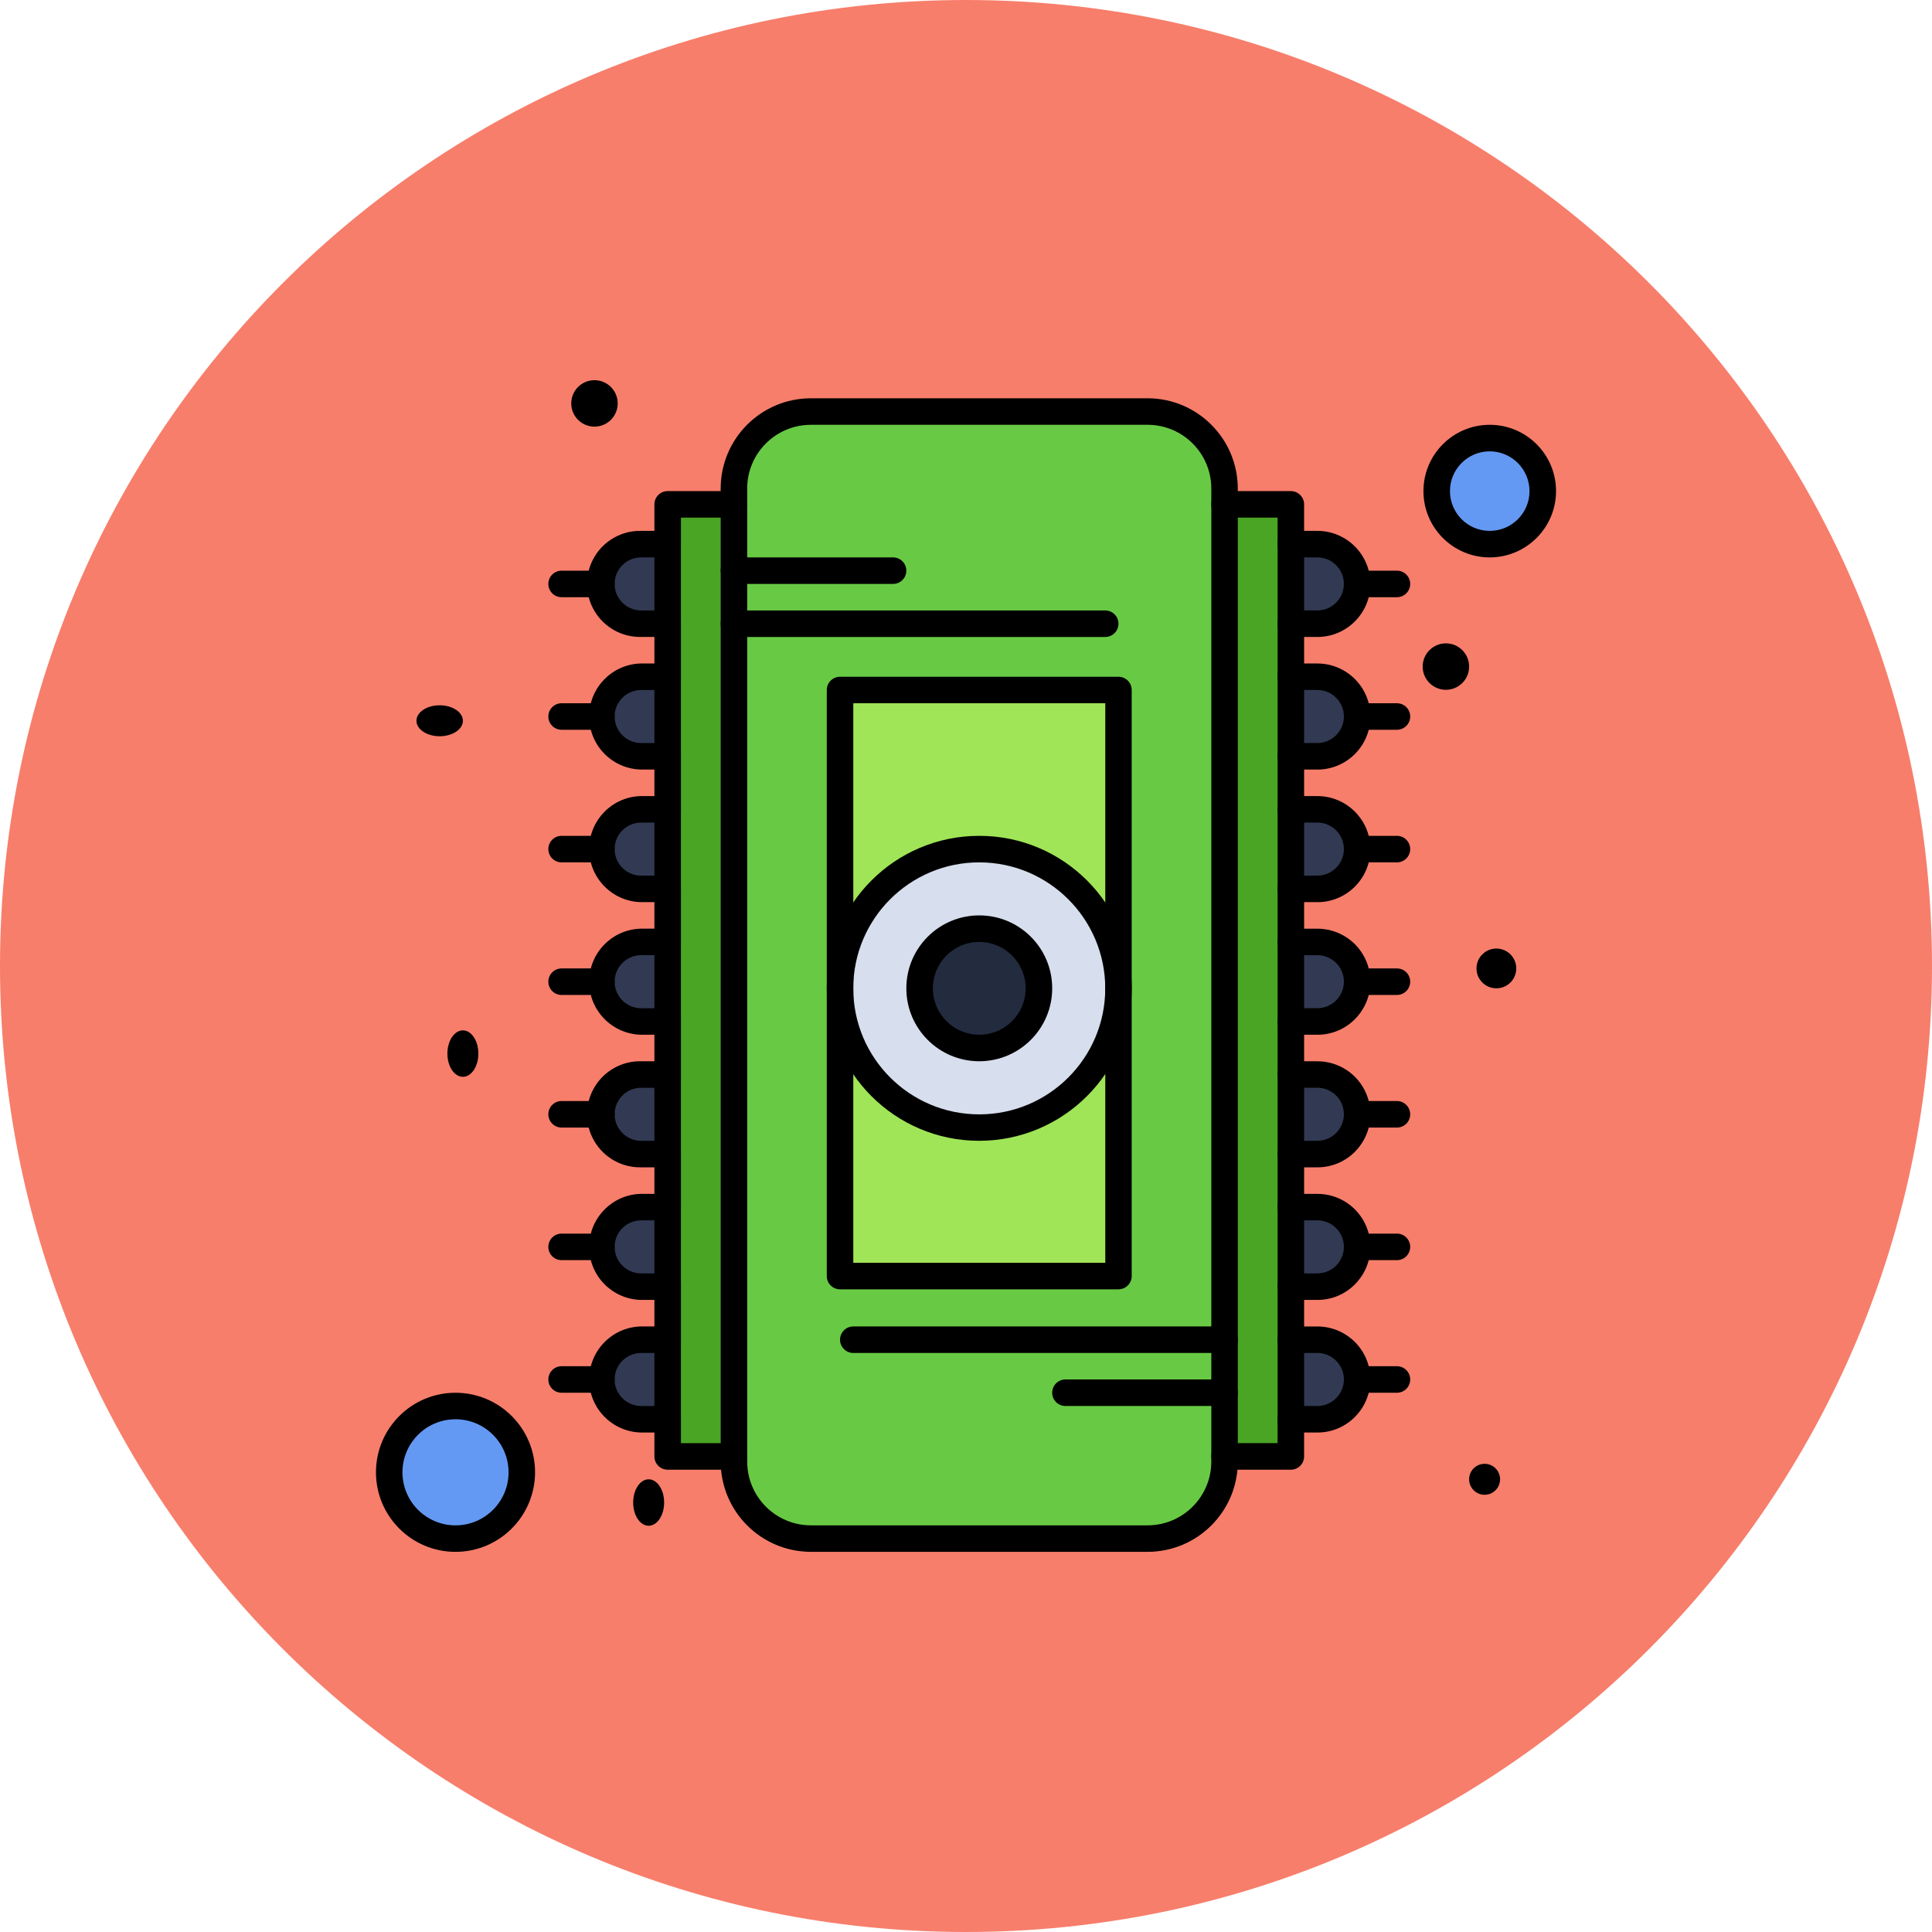
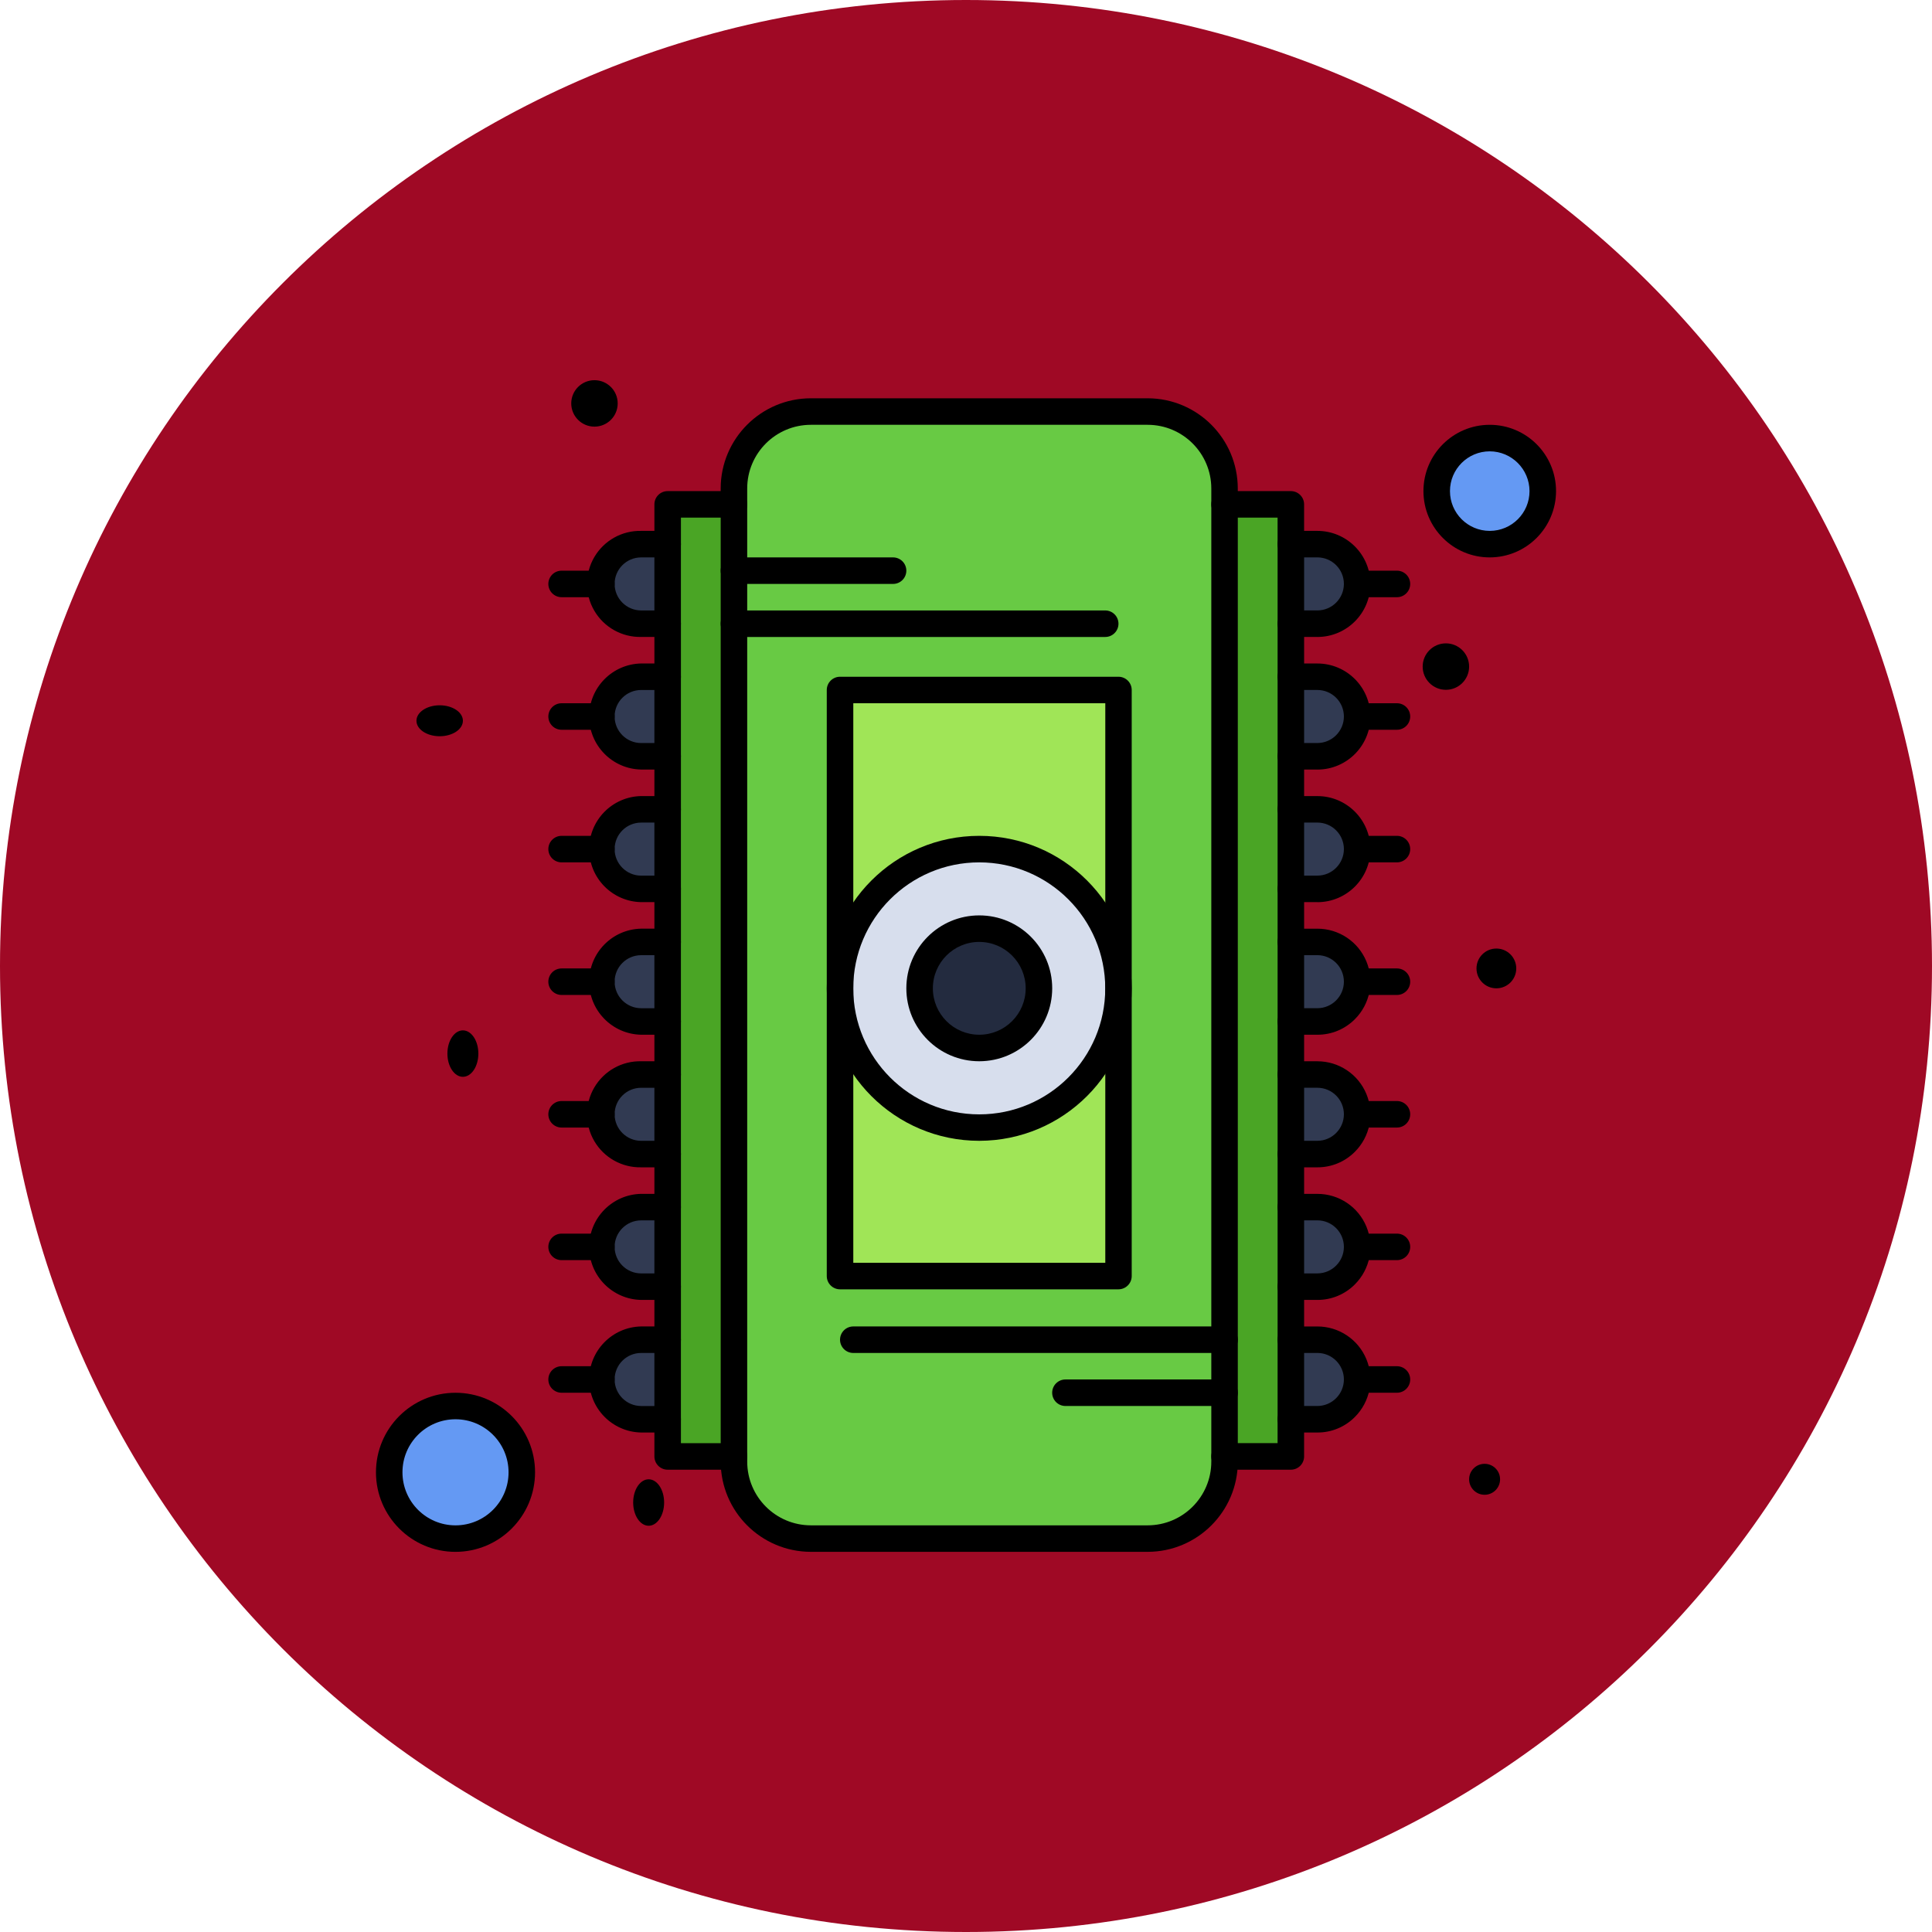
<svg xmlns="http://www.w3.org/2000/svg" width="92" height="92" viewBox="0 0 92 92">
  <g id="Grupo_1069950" data-name="Grupo 1069950" transform="translate(-2211 10078)">
-     <circle id="Elipse_9163" data-name="Elipse 9163" cx="46" cy="46" r="46" transform="translate(2211 -10078)" fill="#f77e6b" />
+     <circle id="Elipse_9163" data-name="Elipse 9163" cx="46" cy="46" r="46" transform="translate(2211 -10078)" fill="#9f0925" />
    <g id="_x35_18_x2C__Chip_x2C__Electronic_x2C__Memory_x2C__Ram" transform="translate(2191.403 -10099.583)">
      <g id="Grupo_1069949" data-name="Grupo 1069949" transform="translate(37.5 39.687)">
        <path id="Trazado_816498" data-name="Trazado 816498" d="M192.2,50H176.162a3.661,3.661,0,0,0-3.662,3.662v46.344a3.661,3.661,0,0,0,3.662,3.662H192.2a3.661,3.661,0,0,0,3.662-3.662V53.662A3.661,3.661,0,0,0,192.2,50Z" transform="translate(-155.452 -48.506)" fill="#68ca44" />
        <path id="Trazado_816499" data-name="Trazado 816499" d="M212.5,155v27.908h13.259V155Z" transform="translate(-190.401 -140.247)" fill="#a0e557" />
        <path id="Trazado_816500" data-name="Trazado 816500" d="M219.13,215a6.63,6.63,0,1,0,6.63,6.63A6.629,6.629,0,0,0,219.13,215Z" transform="translate(-190.401 -192.67)" fill="#d7deed" />
        <path id="Trazado_816501" data-name="Trazado 816501" d="M440.026,60a2.526,2.526,0,1,1-2.526,2.526A2.525,2.525,0,0,1,440.026,60Z" transform="translate(-386.989 -57.243)" fill="#6499f3" />
        <path id="Trazado_816502" data-name="Trazado 816502" d="M45.657,425a3.157,3.157,0,1,1-3.157,3.157A3.157,3.157,0,0,1,45.657,425Z" transform="translate(-41.869 -376.152)" fill="#6499f3" />
        <g id="Grupo_1069948" data-name="Grupo 1069948" transform="translate(10.734 7.808)">
          <path id="Trazado_816503" data-name="Trazado 816503" d="M383.763,400a1.894,1.894,0,0,1,0,3.788H382.5V400Z" transform="translate(-349.668 -362.116)" fill="#313a52" />
          <path id="Trazado_816504" data-name="Trazado 816504" d="M383.763,350a1.894,1.894,0,0,1,0,3.788H382.5V350Z" transform="translate(-349.668 -318.43)" fill="#313a52" />
          <path id="Trazado_816505" data-name="Trazado 816505" d="M383.763,300a1.894,1.894,0,0,1,0,3.788H382.5V300Z" transform="translate(-349.668 -274.744)" fill="#313a52" />
          <path id="Trazado_816506" data-name="Trazado 816506" d="M383.763,250a1.894,1.894,0,0,1,0,3.788H382.5V250Z" transform="translate(-349.668 -231.058)" fill="#313a52" />
          <path id="Trazado_816507" data-name="Trazado 816507" d="M383.763,150a1.894,1.894,0,0,1,0,3.788H382.5V150Z" transform="translate(-349.668 -143.686)" fill="#313a52" />
          <path id="Trazado_816508" data-name="Trazado 816508" d="M383.763,200a1.894,1.894,0,0,1,0,3.788H382.5V200Z" transform="translate(-349.668 -187.372)" fill="#313a52" />
          <path id="Trazado_816509" data-name="Trazado 816509" d="M383.763,100a1.894,1.894,0,0,1,0,3.788H382.5V100Z" transform="translate(-349.668 -100)" fill="#313a52" />
          <path id="Trazado_816510" data-name="Trazado 816510" d="M125.657,400v3.788h-1.263a1.894,1.894,0,1,1,0-3.788Z" transform="translate(-122.5 -362.116)" fill="#313a52" />
          <path id="Trazado_816511" data-name="Trazado 816511" d="M125.657,350v3.788h-1.263a1.894,1.894,0,1,1,0-3.788Z" transform="translate(-122.5 -318.43)" fill="#313a52" />
          <path id="Trazado_816512" data-name="Trazado 816512" d="M125.657,300v3.788h-1.263a1.894,1.894,0,1,1,0-3.788Z" transform="translate(-122.5 -274.744)" fill="#313a52" />
          <path id="Trazado_816513" data-name="Trazado 816513" d="M125.657,250v3.788h-1.263a1.894,1.894,0,1,1,0-3.788Z" transform="translate(-122.5 -231.058)" fill="#313a52" />
          <path id="Trazado_816514" data-name="Trazado 816514" d="M125.657,200v3.788h-1.263a1.894,1.894,0,0,1,0-3.788Z" transform="translate(-122.5 -187.372)" fill="#313a52" />
          <path id="Trazado_816515" data-name="Trazado 816515" d="M125.657,150v3.788h-1.263a1.894,1.894,0,1,1,0-3.788Z" transform="translate(-122.5 -143.686)" fill="#313a52" />
          <path id="Trazado_816516" data-name="Trazado 816516" d="M125.657,100v3.788h-1.263a1.894,1.894,0,1,1,0-3.788Z" transform="translate(-122.5 -100)" fill="#313a52" />
        </g>
        <path id="Trazado_816517" data-name="Trazado 816517" d="M360.657,128.566v1.768H357.5V85h3.157v43.566Z" transform="translate(-317.091 -79.086)" fill="#4aa525" />
        <path id="Trazado_816518" data-name="Trazado 816518" d="M150.657,90.683v39.652H147.5V85h3.157v5.683Z" transform="translate(-133.609 -79.086)" fill="#4aa525" />
        <path id="Trazado_816519" data-name="Trazado 816519" d="M245.341,245a2.841,2.841,0,1,1-2.841,2.841A2.841,2.841,0,0,1,245.341,245Z" transform="translate(-216.613 -218.882)" fill="#232b3f" />
        <circle id="Elipse_9166" data-name="Elipse 9166" cx="0.947" cy="0.947" r="0.947" transform="translate(52.406 27.065)" />
        <circle id="Elipse_9167" data-name="Elipse 9167" cx="0.737" cy="0.737" r="0.737" transform="translate(52.055 51.602)" />
        <circle id="Elipse_9168" data-name="Elipse 9168" cx="1.106" cy="1.106" r="1.106" transform="translate(49.843 12.532)" />
        <ellipse id="Elipse_9169" data-name="Elipse 9169" cx="0.737" cy="1.106" rx="0.737" ry="1.106" transform="translate(12.248 52.339)" />
        <circle id="Elipse_9170" data-name="Elipse 9170" cx="1.106" cy="1.106" r="1.106" transform="translate(9.299 0)" />
        <ellipse id="Elipse_9171" data-name="Elipse 9171" cx="0.737" cy="1.106" rx="0.737" ry="1.106" transform="translate(3.402 30.961)" />
        <ellipse id="Elipse_9172" data-name="Elipse 9172" cx="1.106" cy="0.737" rx="1.106" ry="0.737" transform="translate(1.928 15.481)" />
        <path id="Trazado_816520" data-name="Trazado 816520" d="M191.493,50.683a.631.631,0,0,1-.631-.631v-.758a3.034,3.034,0,0,0-3.031-3.031H171.793a3.034,3.034,0,0,0-3.031,3.031v.758a.631.631,0,0,1-1.263,0v-.758A4.3,4.3,0,0,1,171.793,45h16.037a4.3,4.3,0,0,1,4.293,4.293v.758A.631.631,0,0,1,191.493,50.683Z" transform="translate(-151.084 -44.138)" />
        <path id="Trazado_816521" data-name="Trazado 816521" d="M187.831,444.177H171.793a4.3,4.3,0,0,1-4.293-4.293v-.253a.631.631,0,0,1,1.263,0v.253a3.034,3.034,0,0,0,3.031,3.031h16.037a3.034,3.034,0,0,0,3.031-3.031v-.253a.631.631,0,0,1,1.263,0v.253A4.3,4.3,0,0,1,187.831,444.177Z" transform="translate(-151.084 -388.384)" />
        <path id="Trazado_816522" data-name="Trazado 816522" d="M378.131,378.788a.631.631,0,0,1-.631-.631v-2.526a.631.631,0,0,1,1.263,0v2.526A.631.631,0,0,1,378.131,378.788Z" transform="translate(-334.565 -332.466)" />
        <path id="Trazado_816523" data-name="Trazado 816523" d="M378.131,328.788a.631.631,0,0,1-.631-.631v-2.526a.631.631,0,0,1,1.263,0v2.526A.631.631,0,0,1,378.131,328.788Z" transform="translate(-334.565 -288.78)" />
        <path id="Trazado_816524" data-name="Trazado 816524" d="M378.131,278.788a.631.631,0,0,1-.631-.631v-2.526a.631.631,0,0,1,1.263,0v2.526A.631.631,0,0,1,378.131,278.788Z" transform="translate(-334.565 -245.094)" />
        <path id="Trazado_816525" data-name="Trazado 816525" d="M378.131,228.788a.631.631,0,0,1-.631-.631v-2.526a.631.631,0,0,1,1.263,0v2.526A.631.631,0,0,1,378.131,228.788Z" transform="translate(-334.565 -201.407)" />
        <path id="Trazado_816526" data-name="Trazado 816526" d="M378.131,178.788a.631.631,0,0,1-.631-.631v-2.526a.631.631,0,0,1,1.263,0v2.526A.631.631,0,0,1,378.131,178.788Z" transform="translate(-334.565 -157.721)" />
        <path id="Trazado_816527" data-name="Trazado 816527" d="M378.131,128.788a.631.631,0,0,1-.631-.631v-2.526a.631.631,0,0,1,1.263,0v2.526A.631.631,0,0,1,378.131,128.788Z" transform="translate(-334.565 -114.035)" />
        <path id="Trazado_816528" data-name="Trazado 816528" d="M356.288,126.6h-3.157a.631.631,0,0,1-.631-.631V80.631a.631.631,0,0,1,.631-.631h3.157a.631.631,0,0,1,.631.631v1.894a.631.631,0,1,1-1.263,0V81.263h-1.894v44.071h1.894V124.2a.631.631,0,0,1,1.263,0v1.768A.631.631,0,0,1,356.288,126.6Z" transform="translate(-312.722 -74.718)" />
        <path id="Trazado_816529" data-name="Trazado 816529" d="M379.394,100.051h-1.263a.631.631,0,0,1-.631-.631V95.631a.631.631,0,0,1,.631-.631h1.263a2.528,2.528,0,0,1,2.526,2.526,2.528,2.528,0,0,1-2.526,2.526Zm-.631-1.263h.631a1.266,1.266,0,0,0,1.263-1.263,1.264,1.264,0,0,0-1.263-1.263h-.631Z" transform="translate(-334.565 -87.824)" />
        <path id="Trazado_816530" data-name="Trazado 816530" d="M405.026,111.263h-1.894a.631.631,0,0,1,0-1.263h1.894a.631.631,0,1,1,0,1.263Z" transform="translate(-356.408 -100.929)" />
        <path id="Trazado_816531" data-name="Trazado 816531" d="M379.394,150.051h-1.263a.631.631,0,0,1-.631-.631v-3.788a.631.631,0,0,1,.631-.631h1.263a2.528,2.528,0,0,1,2.526,2.526,2.528,2.528,0,0,1-2.526,2.526Zm-.631-1.263h.631a1.266,1.266,0,0,0,1.263-1.263,1.264,1.264,0,0,0-1.263-1.263h-.631Z" transform="translate(-334.565 -131.51)" />
        <path id="Trazado_816532" data-name="Trazado 816532" d="M405.026,161.263h-1.894a.631.631,0,0,1,0-1.263h1.894a.631.631,0,1,1,0,1.263Z" transform="translate(-356.408 -144.616)" />
        <path id="Trazado_816533" data-name="Trazado 816533" d="M379.394,200.051h-1.263a.631.631,0,0,1-.631-.631v-3.788a.631.631,0,0,1,.631-.631h1.263a2.528,2.528,0,0,1,2.526,2.526,2.528,2.528,0,0,1-2.526,2.526Zm-.631-1.263h.631a1.266,1.266,0,0,0,1.263-1.263,1.264,1.264,0,0,0-1.263-1.263h-.631Z" transform="translate(-334.565 -175.196)" />
        <path id="Trazado_816534" data-name="Trazado 816534" d="M405.026,211.263h-1.894a.631.631,0,0,1,0-1.263h1.894a.631.631,0,1,1,0,1.263Z" transform="translate(-356.408 -188.302)" />
        <path id="Trazado_816535" data-name="Trazado 816535" d="M379.394,250.051h-1.263a.631.631,0,0,1-.631-.631v-3.788a.631.631,0,0,1,.631-.631h1.263a2.524,2.524,0,0,1,1.784,4.312A2.5,2.5,0,0,1,379.394,250.051Zm-.631-1.263h.631a1.266,1.266,0,0,0,1.263-1.263,1.264,1.264,0,0,0-1.263-1.263h-.631Z" transform="translate(-334.565 -218.882)" />
        <path id="Trazado_816536" data-name="Trazado 816536" d="M405.026,261.263h-1.894a.631.631,0,0,1,0-1.263h1.894a.631.631,0,1,1,0,1.263Z" transform="translate(-356.408 -231.988)" />
        <path id="Trazado_816537" data-name="Trazado 816537" d="M379.394,300.051h-1.263a.631.631,0,0,1-.631-.631v-3.788a.631.631,0,0,1,.631-.631h1.263a2.524,2.524,0,0,1,1.784,4.312A2.5,2.5,0,0,1,379.394,300.051Zm-.631-1.263h.631a1.266,1.266,0,0,0,1.263-1.263,1.264,1.264,0,0,0-1.263-1.263h-.631Z" transform="translate(-334.565 -262.568)" />
        <path id="Trazado_816538" data-name="Trazado 816538" d="M405.026,311.263h-1.894a.631.631,0,0,1,0-1.263h1.894a.631.631,0,1,1,0,1.263Z" transform="translate(-356.408 -275.674)" />
        <path id="Trazado_816539" data-name="Trazado 816539" d="M379.394,350.051h-1.263a.631.631,0,0,1-.631-.631v-3.788a.631.631,0,0,1,.631-.631h1.263a2.524,2.524,0,0,1,1.784,4.312A2.5,2.5,0,0,1,379.394,350.051Zm-.631-1.263h.631a1.266,1.266,0,0,0,1.263-1.263,1.264,1.264,0,0,0-1.263-1.263h-.631Z" transform="translate(-334.565 -306.254)" />
        <path id="Trazado_816540" data-name="Trazado 816540" d="M405.026,361.263h-1.894a.631.631,0,0,1,0-1.263h1.894a.631.631,0,1,1,0,1.263Z" transform="translate(-356.408 -319.36)" />
        <path id="Trazado_816541" data-name="Trazado 816541" d="M379.394,400.051h-1.263a.631.631,0,0,1-.631-.631v-3.788a.631.631,0,0,1,.631-.631h1.263a2.524,2.524,0,0,1,1.784,4.312A2.5,2.5,0,0,1,379.394,400.051Zm-.631-1.263h.631a1.266,1.266,0,0,0,1.263-1.263,1.264,1.264,0,0,0-1.263-1.263h-.631Z" transform="translate(-334.565 -349.94)" />
        <path id="Trazado_816542" data-name="Trazado 816542" d="M405.026,411.263h-1.894a.631.631,0,0,1,0-1.263h1.894a.631.631,0,1,1,0,1.263Z" transform="translate(-356.408 -363.046)" />
        <path id="Trazado_816543" data-name="Trazado 816543" d="M143.131,378.788a.631.631,0,0,1-.631-.631v-2.526a.631.631,0,0,1,1.263,0v2.526A.631.631,0,0,1,143.131,378.788Z" transform="translate(-129.241 -332.466)" />
        <path id="Trazado_816544" data-name="Trazado 816544" d="M143.131,328.788a.631.631,0,0,1-.631-.631v-2.526a.631.631,0,0,1,1.263,0v2.526A.631.631,0,0,1,143.131,328.788Z" transform="translate(-129.241 -288.78)" />
        <path id="Trazado_816545" data-name="Trazado 816545" d="M143.131,278.788a.631.631,0,0,1-.631-.631v-2.526a.631.631,0,0,1,1.263,0v2.526A.631.631,0,0,1,143.131,278.788Z" transform="translate(-129.241 -245.094)" />
        <path id="Trazado_816546" data-name="Trazado 816546" d="M143.131,228.788a.631.631,0,0,1-.631-.631v-2.526a.631.631,0,0,1,1.263,0v2.526A.631.631,0,0,1,143.131,228.788Z" transform="translate(-129.241 -201.407)" />
        <path id="Trazado_816547" data-name="Trazado 816547" d="M143.131,178.788a.631.631,0,0,1-.631-.631v-2.526a.631.631,0,0,1,1.263,0v2.526A.631.631,0,0,1,143.131,178.788Z" transform="translate(-129.241 -157.721)" />
        <path id="Trazado_816548" data-name="Trazado 816548" d="M143.131,128.788a.631.631,0,0,1-.631-.631v-2.526a.631.631,0,0,1,1.263,0v2.526A.631.631,0,0,1,143.131,128.788Z" transform="translate(-129.241 -114.035)" />
        <path id="Trazado_816549" data-name="Trazado 816549" d="M146.288,126.6h-3.157a.631.631,0,0,1-.631-.631V124.2a.631.631,0,0,1,1.263,0v1.137h1.894V81.263h-1.894v1.263a.631.631,0,1,1-1.263,0V80.631a.631.631,0,0,1,.631-.631h3.157a.631.631,0,0,1,.631.631v45.334A.631.631,0,0,1,146.288,126.6Z" transform="translate(-129.241 -74.718)" />
        <path id="Trazado_816550" data-name="Trazado 816550" d="M121.288,100.051h-1.263a2.526,2.526,0,1,1,0-5.051h1.263a.631.631,0,0,1,.631.631V99.42A.631.631,0,0,1,121.288,100.051Zm-1.263-3.788a1.264,1.264,0,0,0-1.263,1.263,1.266,1.266,0,0,0,1.263,1.263h.631V96.263Z" transform="translate(-107.398 -87.824)" />
        <path id="Trazado_816551" data-name="Trazado 816551" d="M105.026,111.263h-1.894a.631.631,0,0,1,0-1.263h1.894a.631.631,0,0,1,0,1.263Z" transform="translate(-94.292 -100.929)" />
        <path id="Trazado_816552" data-name="Trazado 816552" d="M121.288,150.051h-1.263a2.526,2.526,0,0,1,0-5.051h1.263a.631.631,0,0,1,.631.631v3.788A.631.631,0,0,1,121.288,150.051Zm-1.263-3.788a1.264,1.264,0,0,0-1.263,1.263,1.266,1.266,0,0,0,1.263,1.263h.631v-2.526Z" transform="translate(-107.398 -131.51)" />
        <path id="Trazado_816553" data-name="Trazado 816553" d="M105.026,161.263h-1.894a.631.631,0,1,1,0-1.263h1.894a.631.631,0,1,1,0,1.263Z" transform="translate(-94.292 -144.616)" />
        <path id="Trazado_816554" data-name="Trazado 816554" d="M121.288,200.051h-1.263a2.526,2.526,0,0,1,0-5.051h1.263a.631.631,0,0,1,.631.631v3.788A.631.631,0,0,1,121.288,200.051Zm-1.263-3.788a1.264,1.264,0,0,0-1.263,1.263,1.266,1.266,0,0,0,1.263,1.263h.631v-2.526Z" transform="translate(-107.398 -175.196)" />
        <path id="Trazado_816555" data-name="Trazado 816555" d="M105.026,211.263h-1.894a.631.631,0,0,1,0-1.263h1.894a.631.631,0,0,1,0,1.263Z" transform="translate(-94.292 -188.302)" />
        <path id="Trazado_816556" data-name="Trazado 816556" d="M121.288,250.051h-1.263a2.526,2.526,0,0,1,0-5.051h1.263a.631.631,0,0,1,.631.631v3.788A.631.631,0,0,1,121.288,250.051Zm-1.263-3.788a1.264,1.264,0,0,0-1.263,1.263,1.266,1.266,0,0,0,1.263,1.263h.631v-2.526Z" transform="translate(-107.398 -218.882)" />
        <path id="Trazado_816557" data-name="Trazado 816557" d="M105.026,261.263h-1.894a.631.631,0,0,1,0-1.263h1.894a.631.631,0,1,1,0,1.263Z" transform="translate(-94.292 -231.988)" />
        <path id="Trazado_816558" data-name="Trazado 816558" d="M121.288,300.051h-1.263a2.526,2.526,0,1,1,0-5.051h1.263a.631.631,0,0,1,.631.631v3.788A.631.631,0,0,1,121.288,300.051Zm-1.263-3.788a1.264,1.264,0,0,0-1.263,1.263,1.266,1.266,0,0,0,1.263,1.263h.631v-2.526Z" transform="translate(-107.398 -262.568)" />
        <path id="Trazado_816559" data-name="Trazado 816559" d="M105.026,311.263h-1.894a.631.631,0,0,1,0-1.263h1.894a.631.631,0,1,1,0,1.263Z" transform="translate(-94.292 -275.674)" />
        <path id="Trazado_816560" data-name="Trazado 816560" d="M121.288,350.051h-1.263a2.526,2.526,0,0,1,0-5.051h1.263a.631.631,0,0,1,.631.631v3.788A.631.631,0,0,1,121.288,350.051Zm-1.263-3.788a1.264,1.264,0,0,0-1.263,1.263,1.266,1.266,0,0,0,1.263,1.263h.631v-2.526Z" transform="translate(-107.398 -306.254)" />
        <path id="Trazado_816561" data-name="Trazado 816561" d="M105.026,361.263h-1.894a.631.631,0,0,1,0-1.263h1.894a.631.631,0,1,1,0,1.263Z" transform="translate(-94.292 -319.36)" />
        <path id="Trazado_816562" data-name="Trazado 816562" d="M121.288,400.051h-1.263a2.526,2.526,0,0,1,0-5.051h1.263a.631.631,0,0,1,.631.631v3.788A.631.631,0,0,1,121.288,400.051Zm-1.263-3.788a1.264,1.264,0,0,0-1.263,1.263,1.266,1.266,0,0,0,1.263,1.263h.631v-2.526Z" transform="translate(-107.398 -349.94)" />
        <path id="Trazado_816563" data-name="Trazado 816563" d="M105.026,411.263h-1.894a.631.631,0,0,1,0-1.263h1.894a.631.631,0,1,1,0,1.263Z" transform="translate(-94.292 -363.046)" />
        <path id="Trazado_816564" data-name="Trazado 816564" d="M221.391,179.17H208.131a.631.631,0,0,1-.631-.631V150.631a.631.631,0,0,1,.631-.631h13.259a.631.631,0,0,1,.631.631v27.908A.631.631,0,0,1,221.391,179.17Zm-12.628-1.263h12V151.263h-12Z" transform="translate(-186.033 -135.878)" />
        <path id="Trazado_816565" data-name="Trazado 816565" d="M214.761,224.522a7.261,7.261,0,1,1,7.261-7.261A7.269,7.269,0,0,1,214.761,224.522Zm0-13.259a6,6,0,1,0,6,6A6.005,6.005,0,0,0,214.761,211.263Z" transform="translate(-186.033 -188.302)" />
        <path id="Trazado_816566" data-name="Trazado 816566" d="M240.973,246.945a3.473,3.473,0,1,1,3.473-3.473A3.477,3.477,0,0,1,240.973,246.945Zm0-5.683a2.21,2.21,0,1,0,2.21,2.21A2.212,2.212,0,0,0,240.973,241.263Z" transform="translate(-212.244 -214.513)" />
        <path id="Trazado_816567" data-name="Trazado 816567" d="M41.288,427.577a3.788,3.788,0,1,1,3.788-3.788A3.793,3.793,0,0,1,41.288,427.577Zm0-6.314a2.526,2.526,0,1,0,2.526,2.526A2.528,2.528,0,0,0,41.288,421.263Z" transform="translate(-37.5 -371.783)" />
        <path id="Trazado_816568" data-name="Trazado 816568" d="M435.657,61.314a3.157,3.157,0,1,1,3.157-3.157A3.161,3.161,0,0,1,435.657,61.314Zm0-5.051a1.894,1.894,0,1,0,1.894,1.894A1.9,1.9,0,0,0,435.657,56.263Z" transform="translate(-382.62 -52.875)" />
        <path id="Trazado_816569" data-name="Trazado 816569" d="M175.708,106.263h-7.577a.631.631,0,1,1,0-1.263h7.577a.631.631,0,0,1,0,1.263Z" transform="translate(-151.084 -96.561)" />
        <path id="Trazado_816570" data-name="Trazado 816570" d="M185.81,126.263H168.131a.631.631,0,1,1,0-1.263H185.81a.631.631,0,0,1,0,1.263Z" transform="translate(-151.084 -114.035)" />
        <path id="Trazado_816571" data-name="Trazado 816571" d="M300.708,416.263h-7.577a.631.631,0,0,1,0-1.263h7.577a.631.631,0,1,1,0,1.263Z" transform="translate(-260.299 -367.415)" />
        <path id="Trazado_816572" data-name="Trazado 816572" d="M230.81,396.263H213.131a.631.631,0,1,1,0-1.263H230.81a.631.631,0,1,1,0,1.263Z" transform="translate(-190.401 -349.94)" />
      </g>
    </g>
  </g>
</svg>
